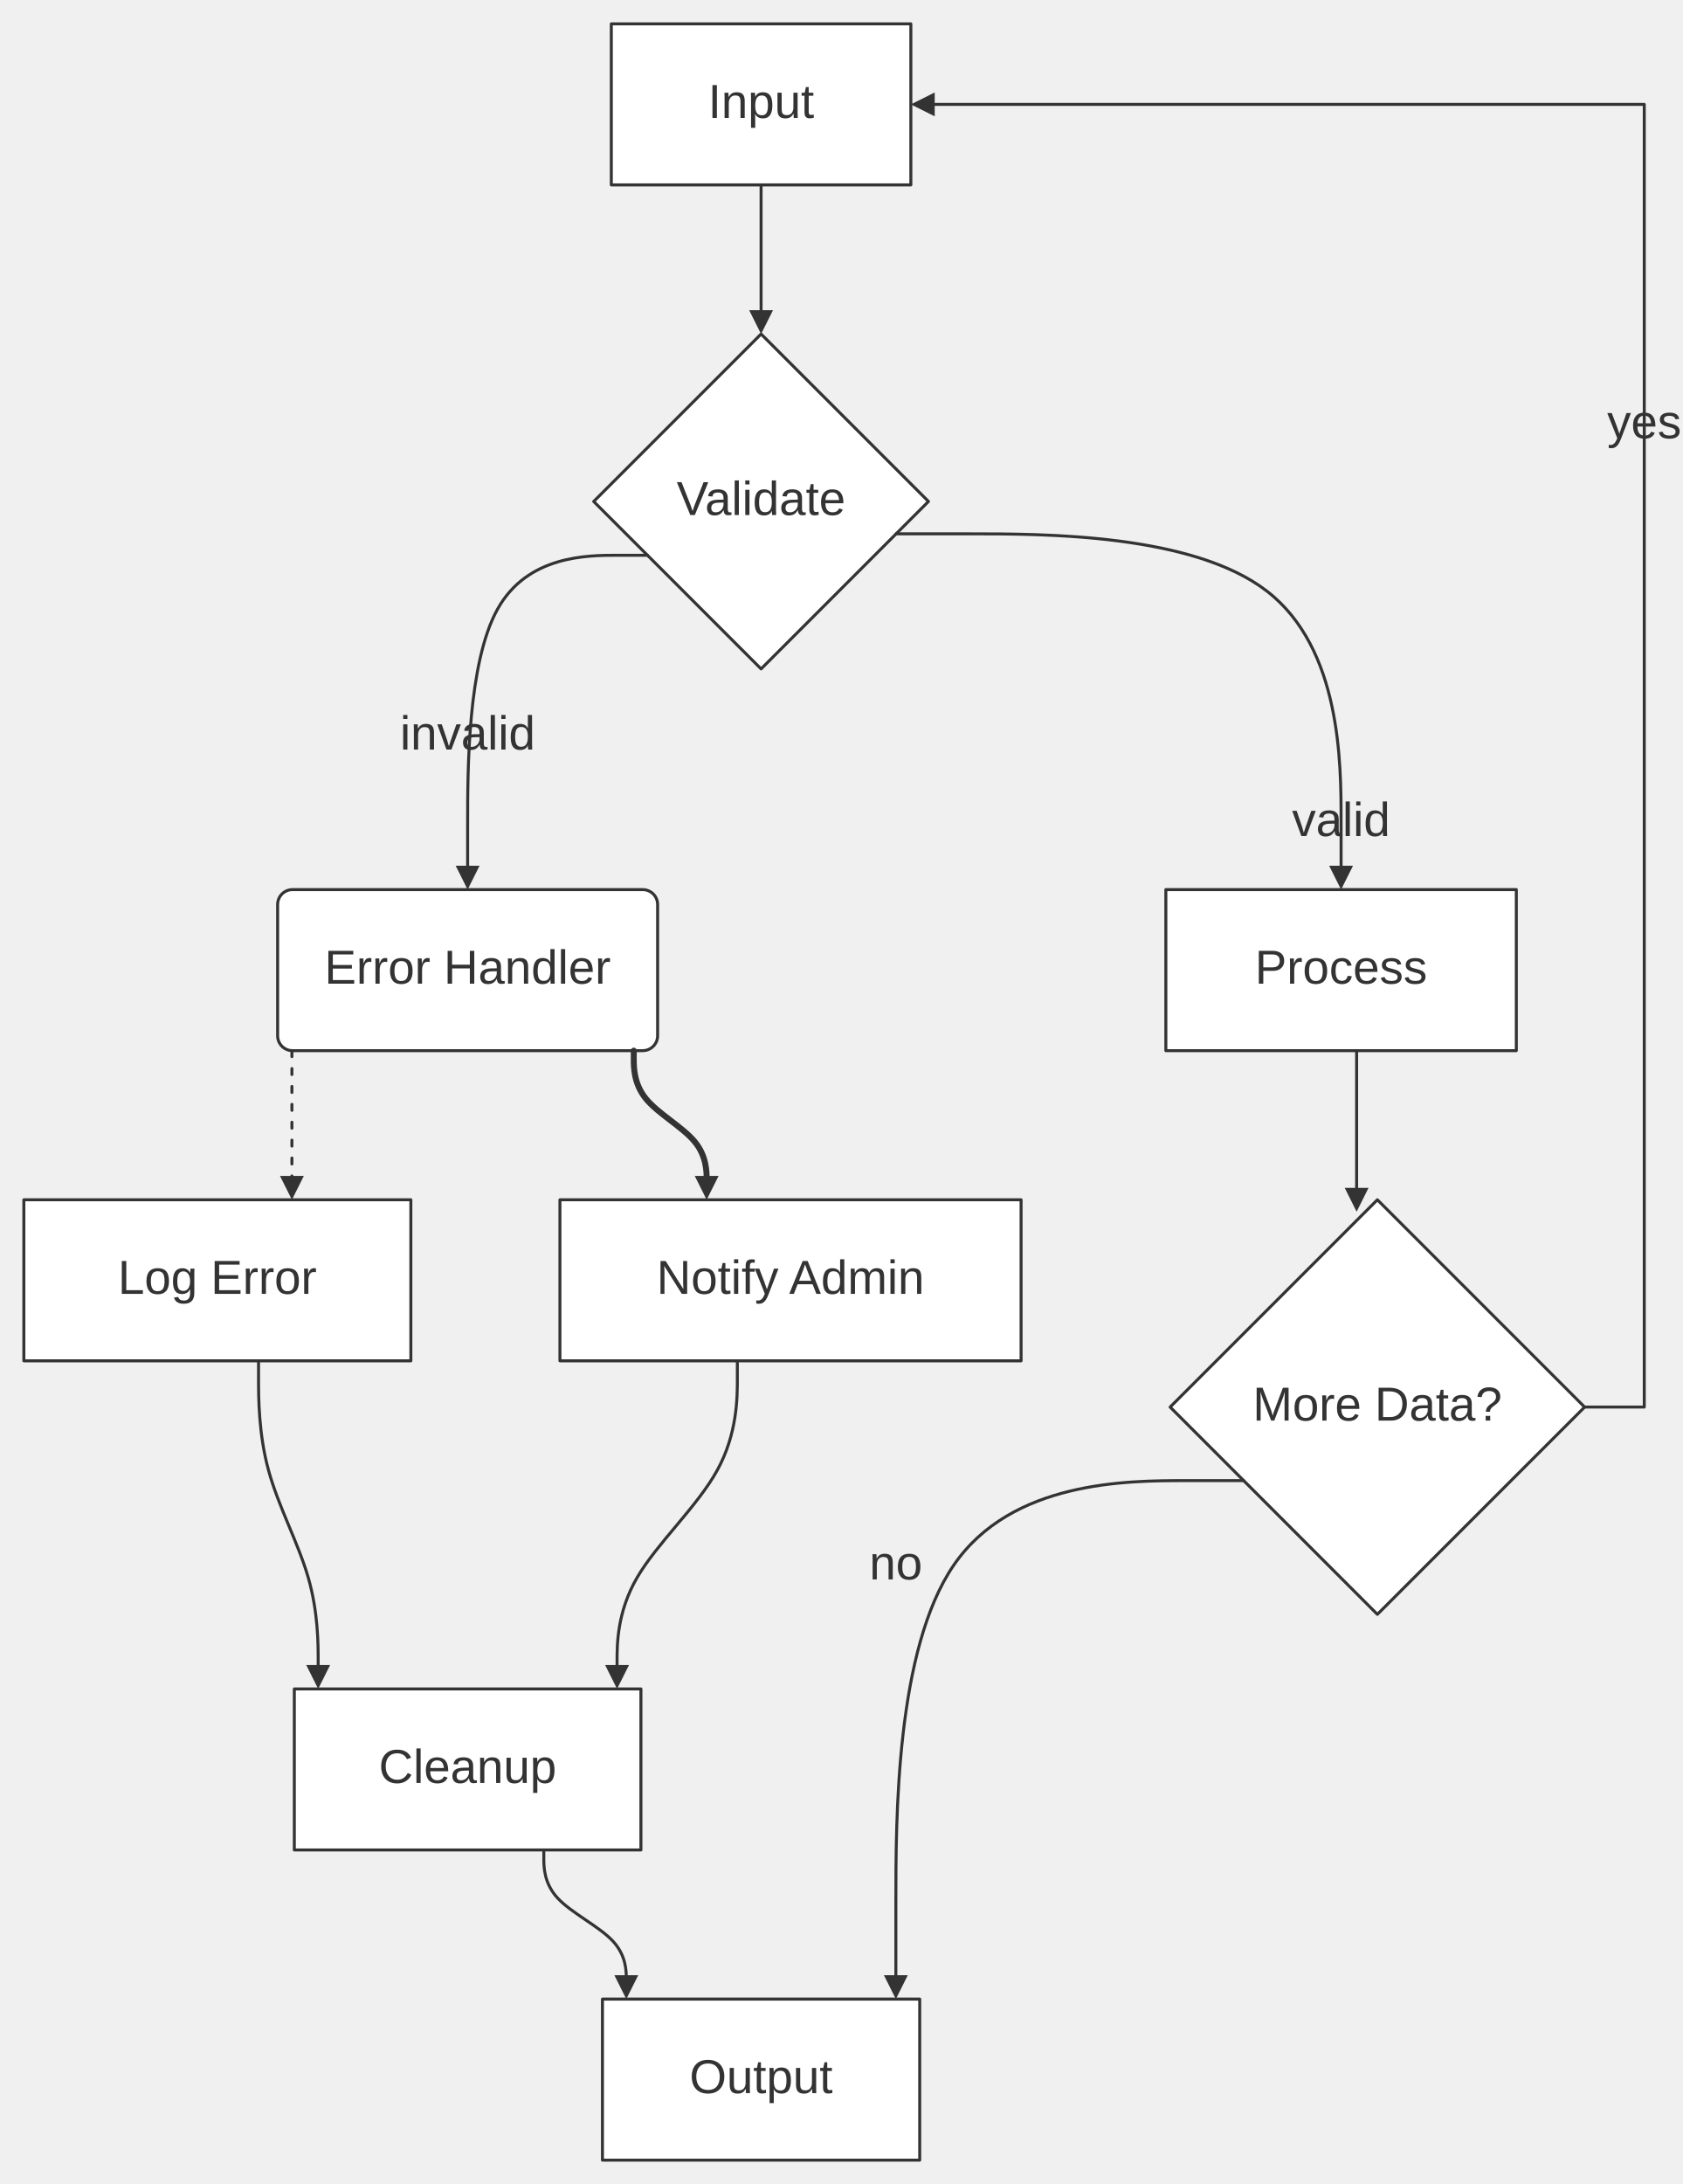
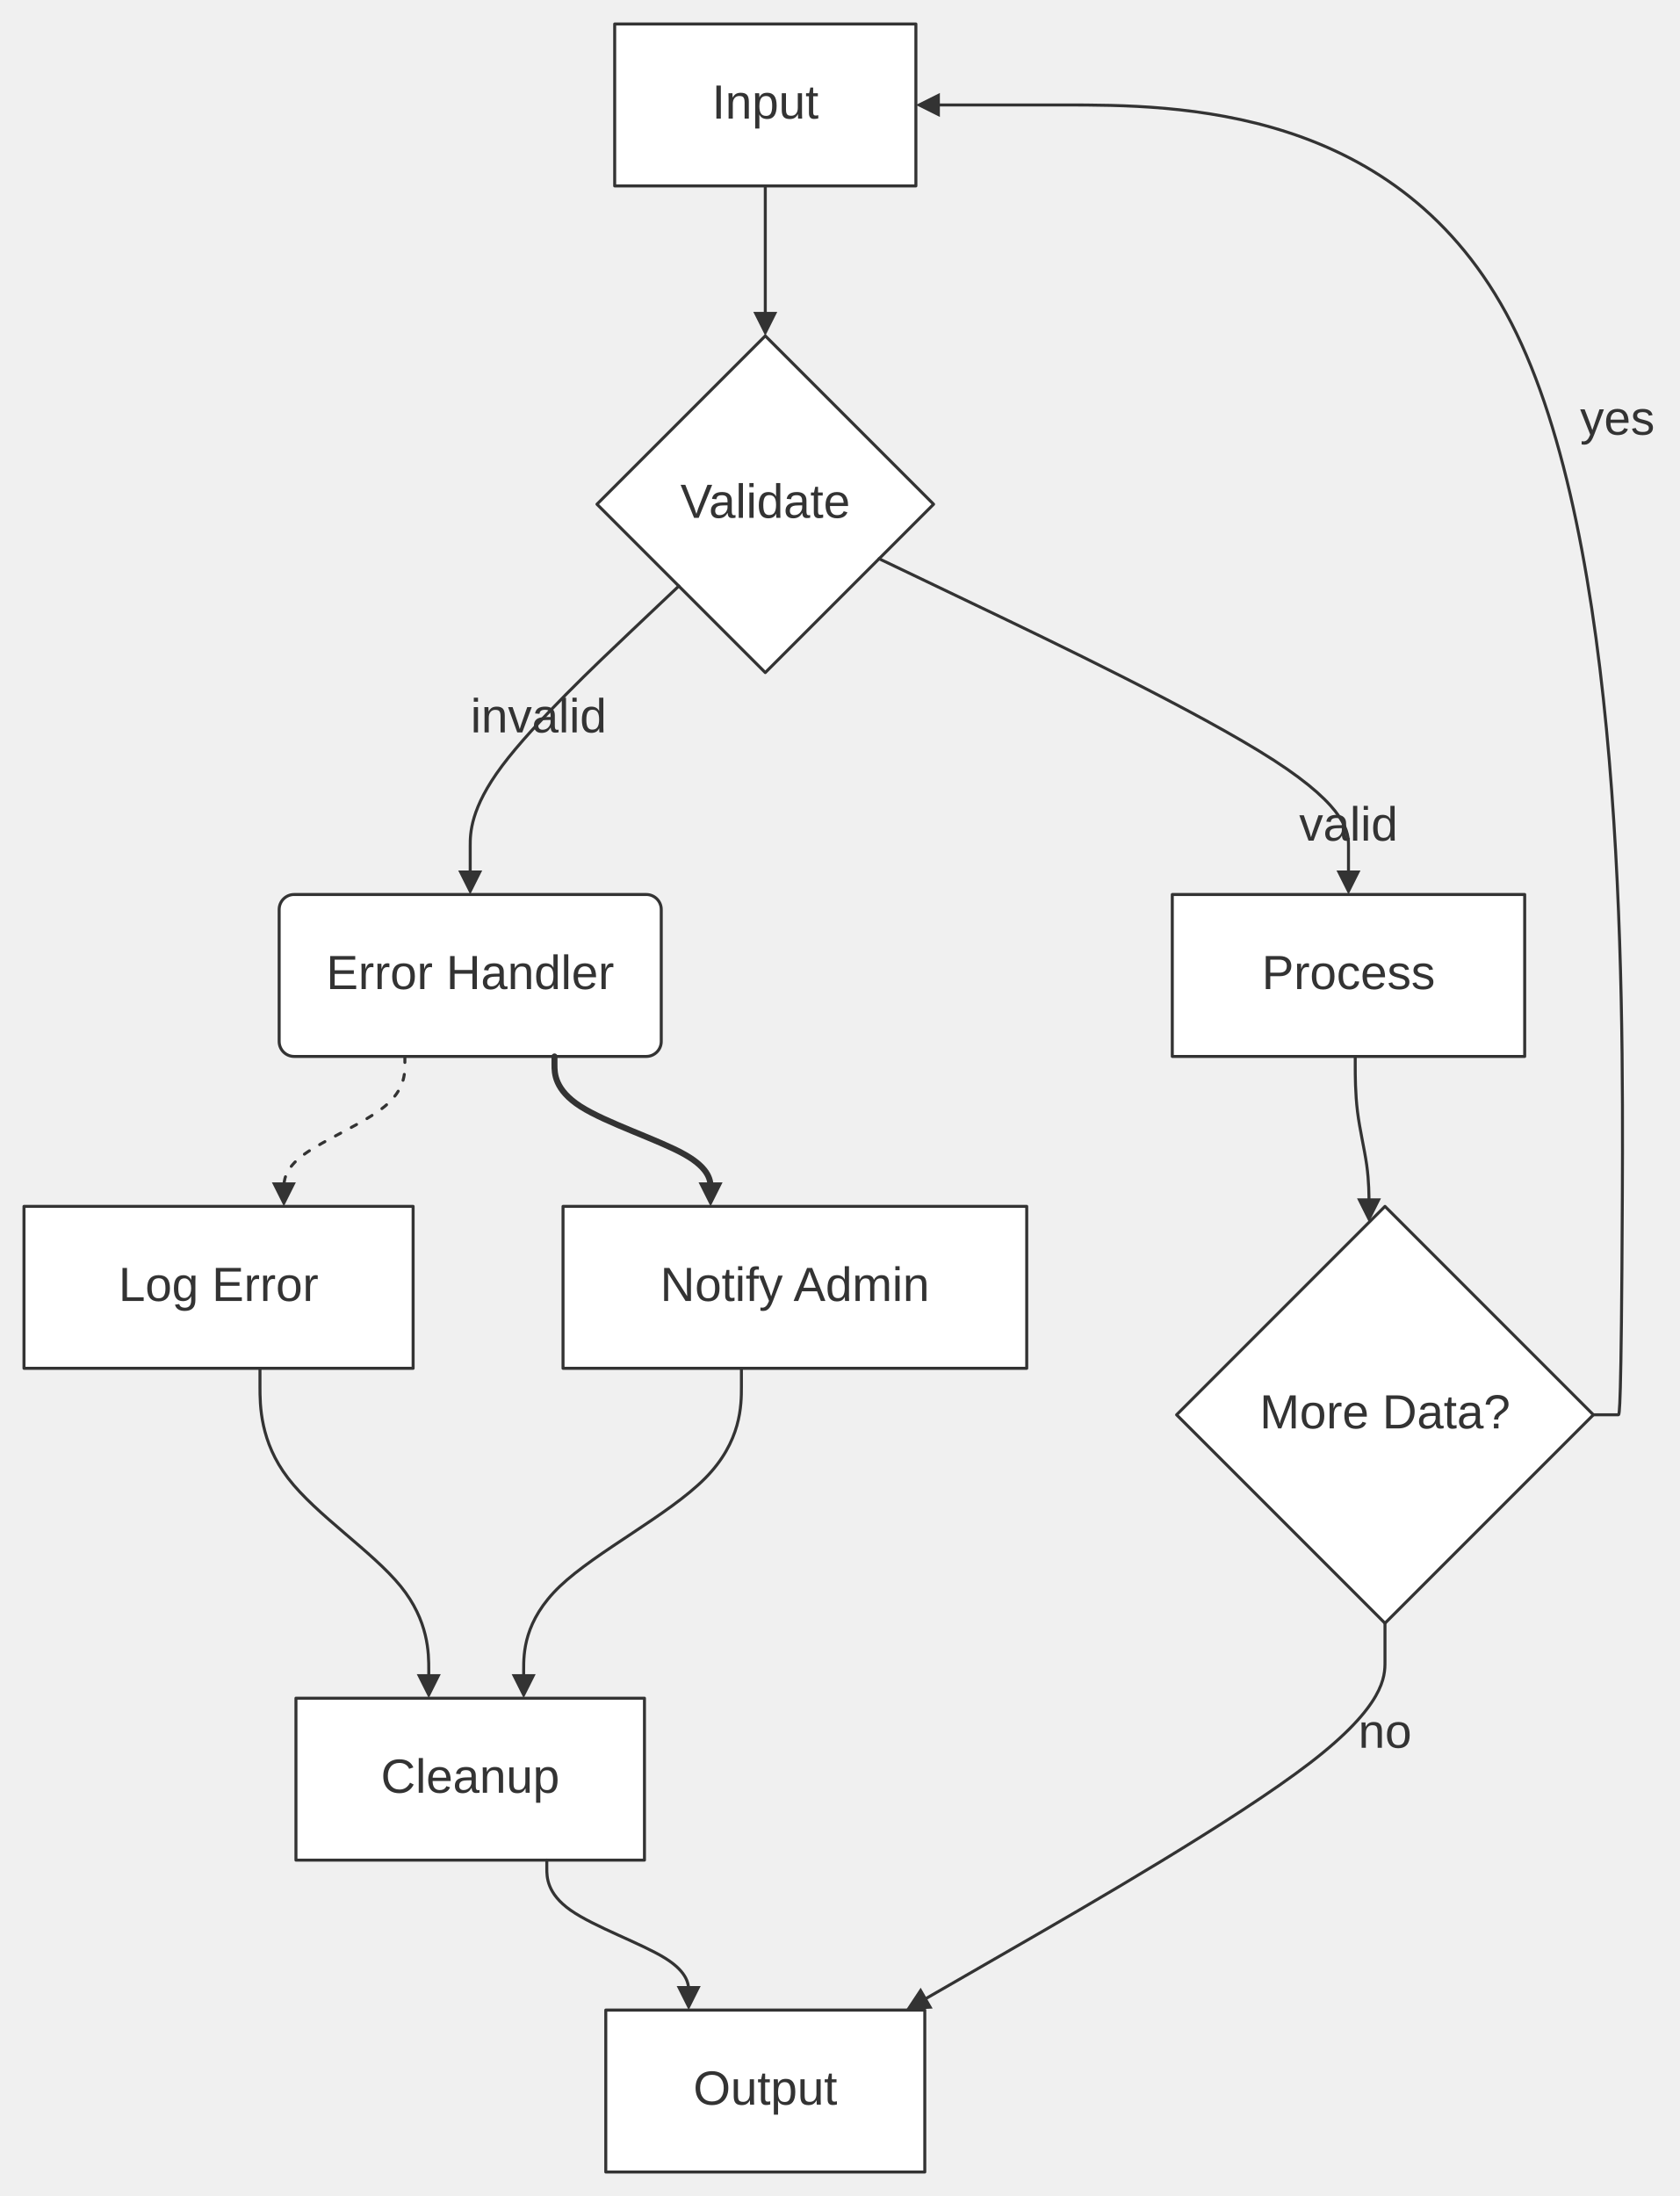
- <svg xmlns="http://www.w3.org/2000/svg" width="100%" viewBox="0 0 564.25 732.28" style="max-width: 564.25px; background-color: transparent;" font-family="&quot;trebuchet ms&quot;, verdana, arial, sans-serif" font-size="16.00">
+ <svg xmlns="http://www.w3.org/2000/svg" width="100%" viewBox="0 0 560.25 732.28" style="max-width: 560.25px; background-color: transparent;" font-family="&quot;trebuchet ms&quot;, verdana, arial, sans-serif" font-size="16.00">
  <defs>
    <marker id="arrowhead" viewBox="0 0 10.00 10.00" refX="5.00" refY="5.00" markerWidth="8.00" markerHeight="8.00" orient="auto-start-reverse" markerUnits="userSpaceOnUse">
      <path d="M 0 0 L 10.00 5.00 L 0 10.00 z" fill="#333" />
    </marker>
    <marker id="crosshead" viewBox="0 0 11.00 11.00" refX="12.00" refY="5.20" markerWidth="11.00" markerHeight="11.00" orient="auto-start-reverse" markerUnits="userSpaceOnUse">
      <path d="M 1,1 l 9,9 M 10,1 l -9,9" stroke="#333" stroke-width="2" />
    </marker>
    <marker id="circlehead" viewBox="0 0 10.00 10.00" refX="11.00" refY="5.00" markerWidth="11.00" markerHeight="11.00" orient="auto-start-reverse" markerUnits="userSpaceOnUse">
      <circle cx="5" cy="5" r="5" stroke="#333" stroke-width="1" fill="#333" />
    </marker>
    <marker id="open-arrowhead" viewBox="0 0 10.00 10.00" refX="5.00" refY="5.00" markerWidth="8.00" markerHeight="8.00" orient="auto-start-reverse" markerUnits="userSpaceOnUse">
      <polygon points="0,0 10.00,5.00 0,10.00" fill="white" stroke="#333" stroke-width="1" />
    </marker>
    <marker id="diamondhead" viewBox="0 0 12.00 12.00" refX="6.00" refY="6.00" markerWidth="12.00" markerHeight="12.00" orient="auto-start-reverse" markerUnits="userSpaceOnUse">
      <polygon points="0,6.00 6.00,0 12.00,6.00 6.00,12.00" fill="#333" />
    </marker>
    <marker id="open-diamondhead" viewBox="0 0 12.00 12.00" refX="6.00" refY="6.00" markerWidth="12.00" markerHeight="12.00" orient="auto-start-reverse" markerUnits="userSpaceOnUse">
      <polygon points="0,6.00 6.00,0 12.00,6.00 6.00,12.00" fill="white" stroke="#333" stroke-width="1" />
    </marker>
  </defs>
  <g transform="translate(0.00,0.00)">
    <g class="nodes">
      <rect x="205.02" y="8.00" width="100.46" height="54.00" fill="white" stroke="#333" stroke-width="1.00" stroke-linejoin="round" />
      <text x="255.25" y="35.00" text-anchor="middle" dominant-baseline="middle" fill="#333">Input</text>
      <polygon points="255.25,112.00 311.39,168.14 255.25,224.28 199.11,168.14" fill="white" stroke="#333" stroke-width="1.00" stroke-linejoin="round" />
      <text x="255.25" y="168.14" text-anchor="middle" dominant-baseline="middle" fill="#333">Validate</text>
      <rect x="391.00" y="298.28" width="117.54" height="54.00" fill="white" stroke="#333" stroke-width="1.00" stroke-linejoin="round" />
      <text x="449.77" y="325.28" text-anchor="middle" dominant-baseline="middle" fill="#333">Process</text>
      <rect x="93.11" y="298.28" width="127.44" height="54.00" rx="5.00" ry="5.00" fill="white" stroke="#333" stroke-width="1.00" stroke-linejoin="round" />
      <text x="156.83" y="325.28" text-anchor="middle" dominant-baseline="middle" fill="#333">Error Handler</text>
      <polygon points="461.94,402.28 531.45,471.78 461.94,541.28 392.44,471.78" fill="white" stroke="#333" stroke-width="1.00" stroke-linejoin="round" />
      <text x="461.94" y="471.78" text-anchor="middle" dominant-baseline="middle" fill="#333">More Data?</text>
      <rect x="202.05" y="670.28" width="106.40" height="54.00" fill="white" stroke="#333" stroke-width="1.00" stroke-linejoin="round" />
      <text x="255.25" y="697.28" text-anchor="middle" dominant-baseline="middle" fill="#333">Output</text>
      <rect x="8.00" y="402.28" width="129.79" height="54.00" fill="white" stroke="#333" stroke-width="1.00" stroke-linejoin="round" />
      <text x="72.89" y="429.28" text-anchor="middle" dominant-baseline="middle" fill="#333">Log Error</text>
      <rect x="187.79" y="402.28" width="154.66" height="54.00" fill="white" stroke="#333" stroke-width="1.00" stroke-linejoin="round" />
      <text x="265.11" y="429.28" text-anchor="middle" dominant-baseline="middle" fill="#333">Notify Admin</text>
      <rect x="98.71" y="566.28" width="116.24" height="54.00" fill="white" stroke="#333" stroke-width="1.00" stroke-linejoin="round" />
      <text x="156.83" y="593.28" text-anchor="middle" dominant-baseline="middle" fill="#333">Cleanup</text>
    </g>
    <g class="edgePaths">
-       <path d="M255.25,62.00 L255.25,64.78 C255.25,67.56 255.25,73.11 255.25,78.11 C255.25,83.11 255.25,87.56 255.25,92.44 C255.25,97.33 255.25,102.67 255.25,105.33 L255.25,108.00" stroke="#333" stroke-width="1.00" fill="none" stroke-linecap="round" stroke-linejoin="round" marker-end="url(#arrowhead)" />
-       <path d="M300.53,178.99 L325.41,178.99 C350.28,178.99 400.03,178.99 424.90,198.21 C449.77,217.42 449.77,255.85 449.77,275.06 L449.77,294.28" stroke="#333" stroke-width="1.00" fill="none" stroke-linecap="round" stroke-linejoin="round" marker-end="url(#arrowhead)" />
-       <path d="M217.15,186.18 L207.10,186.18 C197.05,186.18 176.94,186.18 166.89,204.20 C156.83,222.21 156.83,258.25 156.83,276.26 L156.83,294.28" stroke="#333" stroke-width="1.00" fill="none" stroke-linecap="round" stroke-linejoin="round" marker-end="url(#arrowhead)" />
-       <path d="M454.98,352.28 L454.98,355.28 C454.98,358.28 454.98,364.28 454.98,369.95 C454.98,375.61 454.98,380.95 454.98,386.28 C454.98,391.61 454.98,396.95 454.98,399.61 L454.98,402.28" stroke="#333" stroke-width="1.00" fill="none" stroke-linecap="round" stroke-linejoin="round" marker-end="url(#arrowhead)" />
-       <path d="M531.45,471.78 L551.45,471.78 L551.45,435.38 C551.45,398.98 551.45,326.19 551.45,253.39 C551.45,180.59 551.45,107.80 551.45,71.40 L551.45,35.00 L309.48,35.00" stroke="#333" stroke-width="1.00" fill="none" stroke-linecap="round" stroke-linejoin="round" marker-end="url(#arrowhead)" />
-       <path d="M97.90,352.28 L97.90,355.06 C97.90,357.83 97.90,363.39 97.90,368.39 C97.90,373.39 97.90,377.83 97.90,382.72 C97.90,387.61 97.90,392.95 97.90,395.61 L97.90,398.28" stroke="#333" stroke-width="1.00" fill="none" stroke-linecap="round" stroke-linejoin="round" stroke-dasharray="2.00,4.00" marker-end="url(#arrowhead)" />
-       <path d="M212.55,352.28 L212.55,355.06 C212.55,357.83 212.55,363.39 216.63,368.39 C220.70,373.39 228.85,377.83 232.93,382.72 C237.00,387.61 237.00,392.95 237.00,395.61 L237.00,398.28" stroke="#333" stroke-width="2.00" fill="none" stroke-linecap="round" stroke-linejoin="round" marker-end="url(#arrowhead)" />
-       <path d="M86.71,456.28 L86.71,462.39 C86.71,468.50 86.71,480.72 90.05,492.95 C93.38,505.17 100.05,517.39 103.38,528.95 C106.71,540.50 106.71,551.39 106.71,556.84 L106.71,562.28" stroke="#333" stroke-width="1.00" fill="none" stroke-linecap="round" stroke-linejoin="round" marker-end="url(#arrowhead)" />
-       <path d="M247.29,456.28 L247.29,462.39 C247.29,468.50 247.29,480.72 240.56,492.95 C233.84,505.17 220.40,517.39 213.67,528.95 C206.95,540.50 206.95,551.39 206.95,556.84 L206.95,562.28" stroke="#333" stroke-width="1.00" fill="none" stroke-linecap="round" stroke-linejoin="round" marker-end="url(#arrowhead)" />
-       <path d="M182.38,620.28 L182.38,623.06 C182.38,625.84 182.38,631.39 186.99,636.39 C191.60,641.39 200.83,645.84 205.44,650.73 C210.05,655.62 210.05,660.95 210.05,663.62 L210.05,666.28" stroke="#333" stroke-width="1.00" fill="none" stroke-linecap="round" stroke-linejoin="round" marker-end="url(#arrowhead)" />
-       <path d="M417.10,496.44 L397.66,496.44 C378.22,496.44 339.33,496.44 319.89,524.75 C300.45,553.05 300.45,609.67 300.45,637.98 L300.45,666.28" stroke="#333" stroke-width="1.00" fill="none" stroke-linecap="round" stroke-linejoin="round" marker-end="url(#arrowhead)" />
+       <path d="M255.25,62.00 L255.25,64.78 C255.25,67.56 255.25,73.11 255.25,78.67 C255.25,84.22 255.25,89.78 255.25,94.67 C255.25,99.56 255.25,103.78 255.25,105.89 L255.25,108.00" stroke="#333" stroke-width="1.00" fill="none" stroke-linecap="round" stroke-linejoin="round" marker-end="url(#arrowhead)" />
+       <path d="M293.21,186.32 L300.43,189.77 L325.32,201.69 C350.21,213.61 399.99,237.44 424.88,253.53 C449.77,269.61 449.77,277.95 449.77,282.11 L449.77,286.28 L449.77,294.28" stroke="#333" stroke-width="1.00" fill="none" stroke-linecap="round" stroke-linejoin="round" marker-end="url(#arrowhead)" />
+       <path d="M226.40,195.44 L220.59,200.93 L209.97,210.99 C199.34,221.05 178.09,241.16 167.46,255.39 C156.83,269.61 156.83,277.95 156.83,282.11 L156.83,286.28 L156.83,294.28" stroke="#333" stroke-width="1.00" fill="none" stroke-linecap="round" stroke-linejoin="round" marker-end="url(#arrowhead)" />
+       <path d="M452.02,352.28 L452.02,355.35 C452.02,358.43 452.02,364.57 452.78,370.72 C453.55,376.87 455.08,383.02 455.85,388.50 C456.61,393.98 456.61,398.80 456.61,401.20 L456.61,403.61" stroke="#333" stroke-width="1.00" fill="none" stroke-linecap="round" stroke-linejoin="round" marker-end="url(#arrowhead)" />
+       <path d="M531.45,471.78 L539.45,471.78 L539.78,471.78 C540.11,471.78 540.78,471.78 541.11,398.98 C541.45,326.19 541.45,180.59 504.12,107.80 C466.79,35.00 392.13,35.00 354.81,35.00 L317.48,35.00 L309.48,35.00" stroke="#333" stroke-width="1.00" fill="none" stroke-linecap="round" stroke-linejoin="round" marker-end="url(#arrowhead)" />
+       <path d="M135.04,352.28 L135.04,355.06 C135.04,357.83 135.04,363.39 128.31,368.95 C121.59,374.50 108.14,380.06 101.41,384.95 C94.68,389.83 94.68,394.06 94.68,396.17 L94.68,398.28" stroke="#333" stroke-width="1.00" fill="none" stroke-linecap="round" stroke-linejoin="round" stroke-dasharray="2.00,4.00" marker-end="url(#arrowhead)" />
+       <path d="M184.94,352.28 L184.94,355.06 C184.94,357.83 184.94,363.39 193.62,368.95 C202.30,374.50 219.65,380.06 228.33,384.95 C237.00,389.83 237.00,394.06 237.00,396.17 L237.00,398.28" stroke="#333" stroke-width="2.00" fill="none" stroke-linecap="round" stroke-linejoin="round" marker-end="url(#arrowhead)" />
+       <path d="M86.71,456.28 L86.71,462.39 C86.71,468.50 86.71,480.72 96.10,492.95 C105.48,505.17 124.25,517.39 133.63,528.95 C143.01,540.50 143.01,551.39 143.01,556.84 L143.01,562.28" stroke="#333" stroke-width="1.00" fill="none" stroke-linecap="round" stroke-linejoin="round" marker-end="url(#arrowhead)" />
+       <path d="M247.29,456.28 L247.29,462.39 C247.29,468.50 247.29,480.72 235.18,492.95 C223.08,505.17 198.87,517.39 186.76,528.95 C174.66,540.50 174.66,551.39 174.66,556.84 L174.66,562.28" stroke="#333" stroke-width="1.00" fill="none" stroke-linecap="round" stroke-linejoin="round" marker-end="url(#arrowhead)" />
+       <path d="M182.38,620.28 L182.38,623.06 C182.38,625.84 182.38,631.39 190.27,636.95 C198.15,642.51 213.93,648.06 221.81,652.95 C229.70,657.84 229.70,662.06 229.70,664.17 L229.70,666.28" stroke="#333" stroke-width="1.00" fill="none" stroke-linecap="round" stroke-linejoin="round" marker-end="url(#arrowhead)" />
+       <path d="M461.94,541.28 L461.94,549.28 L461.94,554.12 C461.94,558.95 461.94,568.62 437.04,587.79 C412.14,606.95 362.34,635.63 337.44,649.96 L312.54,664.30 L305.61,668.29" stroke="#333" stroke-width="1.00" fill="none" stroke-linecap="round" stroke-linejoin="round" marker-end="url(#arrowhead)" />
    </g>
    <g class="edgeLabels">
      <text x="449.77" y="275.78" text-anchor="middle" dominant-baseline="middle" fill="#333">valid</text>
-       <text x="156.83" y="246.78" text-anchor="middle" dominant-baseline="middle" fill="#333">invalid</text>
-       <text x="551.45" y="142.41" text-anchor="middle" dominant-baseline="middle" fill="#333">yes</text>
-       <text x="300.45" y="525.03" text-anchor="middle" dominant-baseline="middle" fill="#333">no</text>
+       <text x="179.63" y="239.70" text-anchor="middle" dominant-baseline="middle" fill="#333">invalid</text>
+       <text x="539.45" y="140.41" text-anchor="middle" dominant-baseline="middle" fill="#333">yes</text>
+       <text x="461.94" y="578.28" text-anchor="middle" dominant-baseline="middle" fill="#333">no</text>
    </g>
  </g>
</svg>
